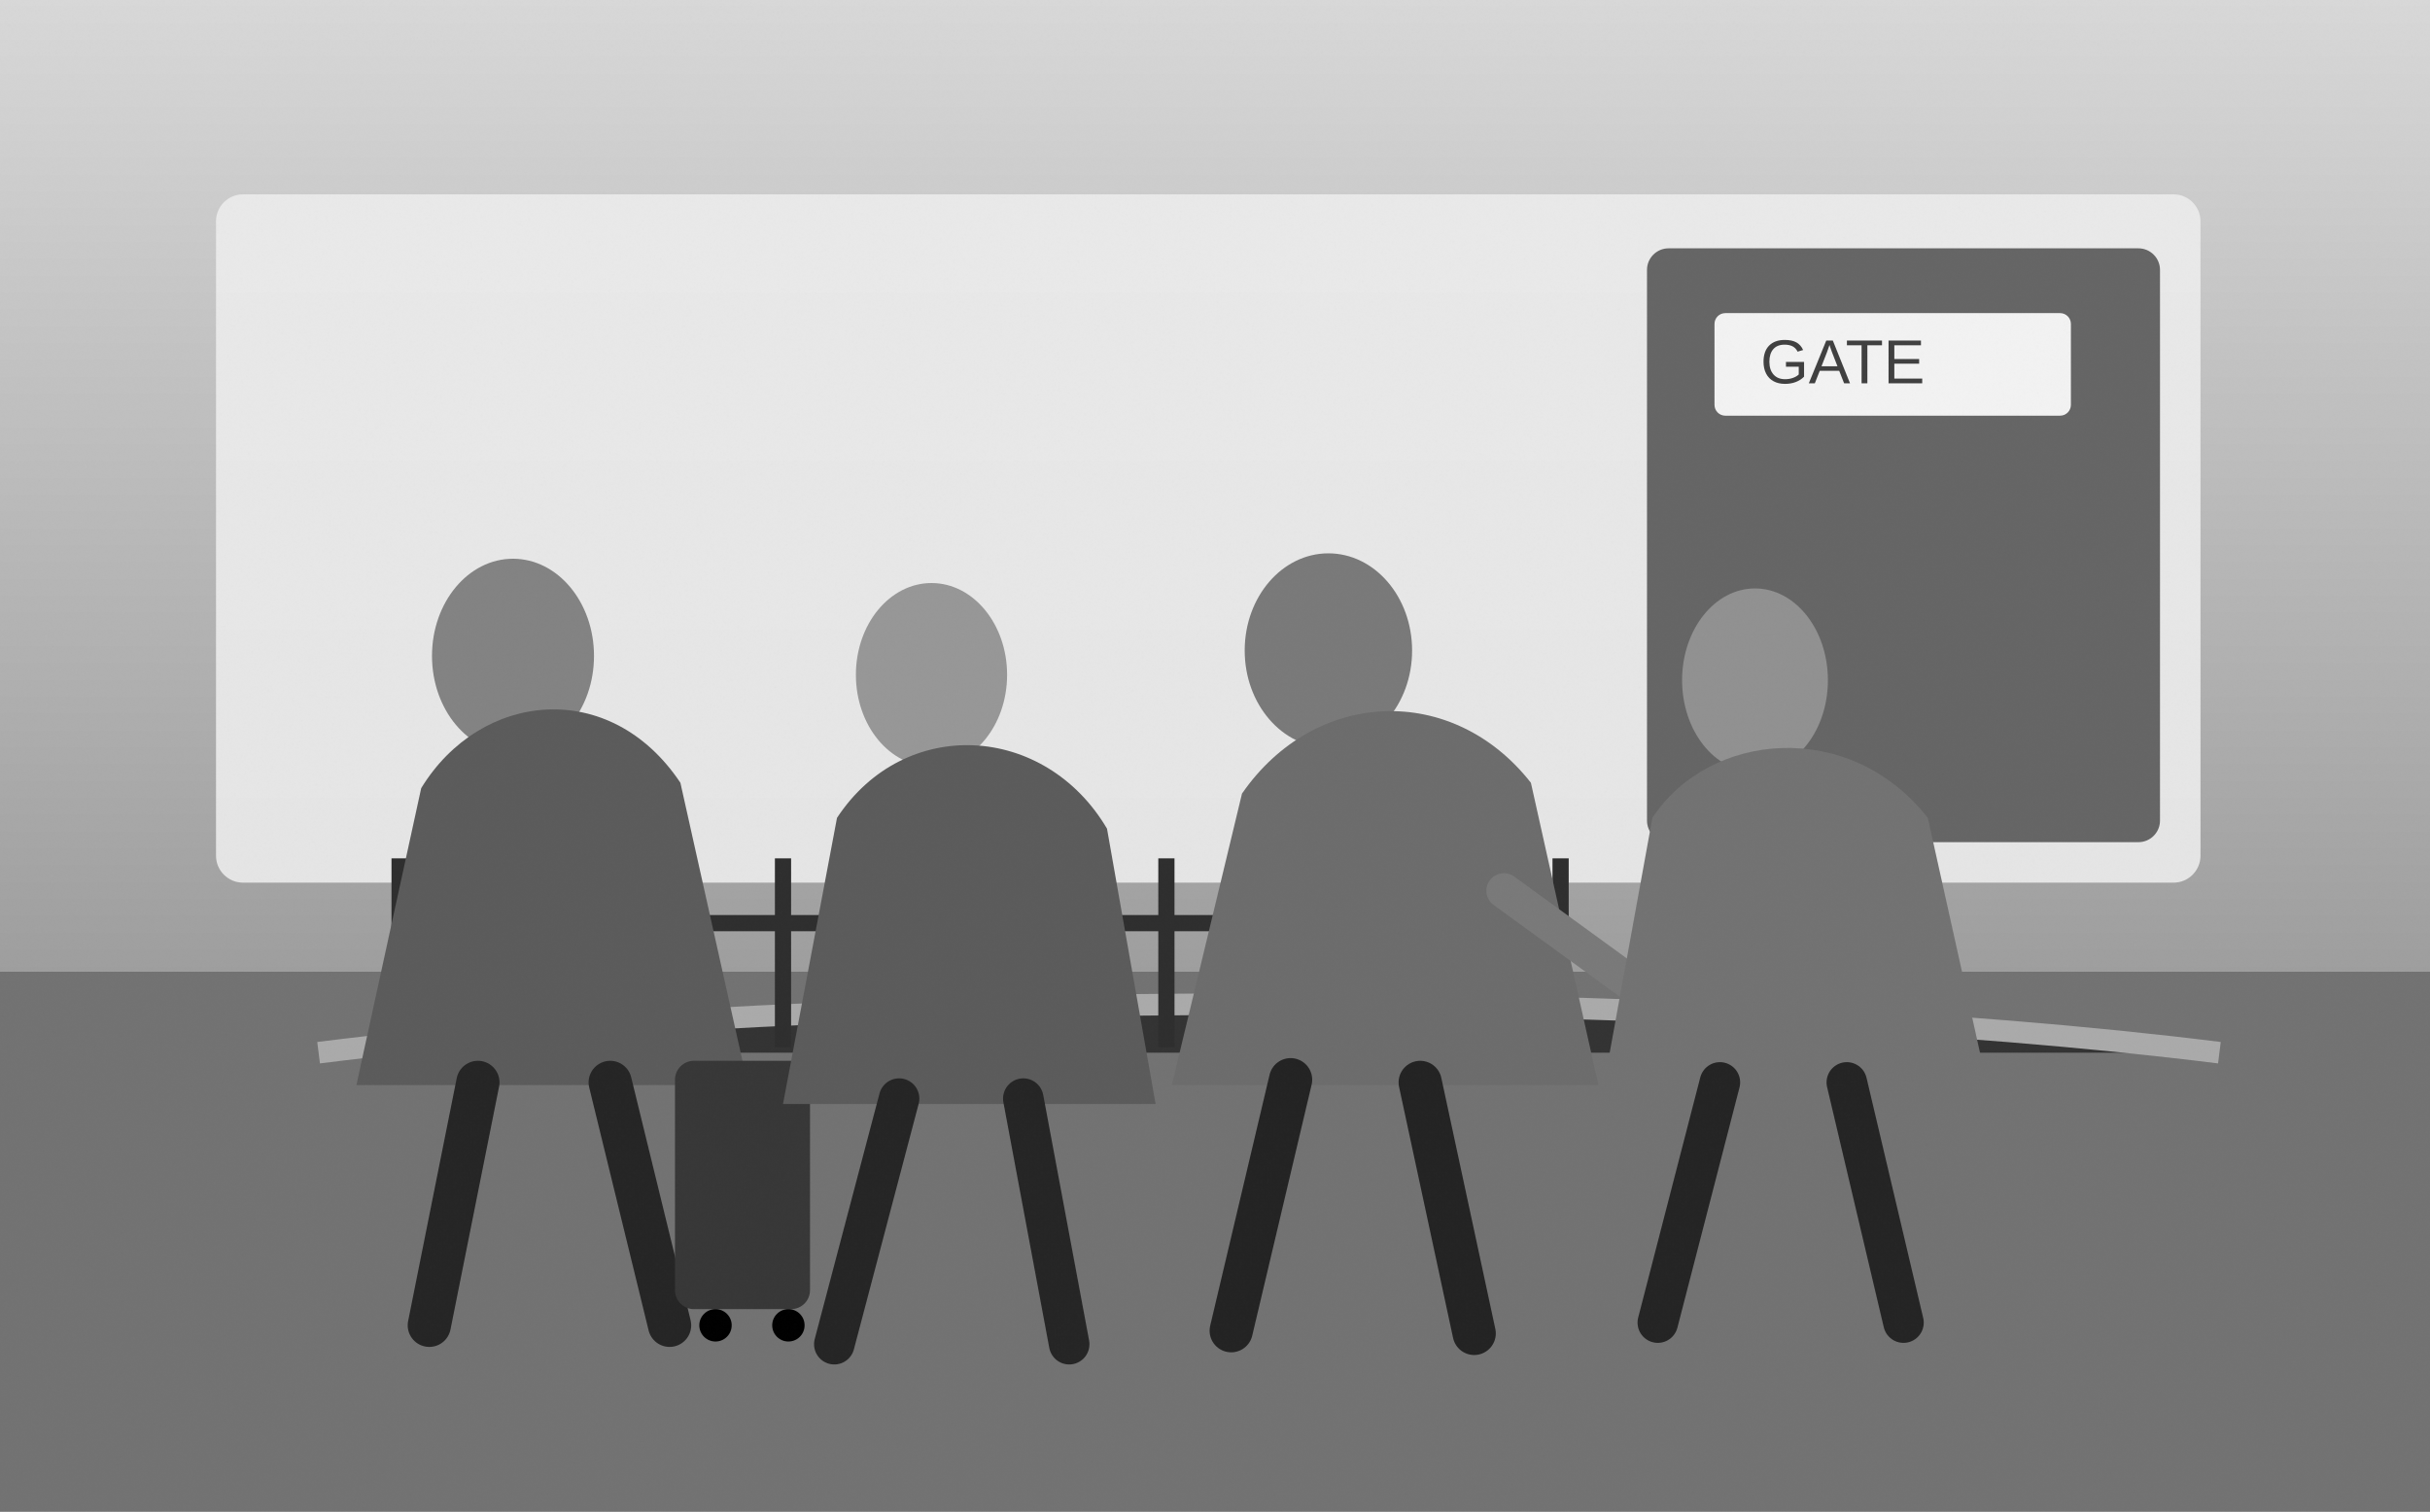
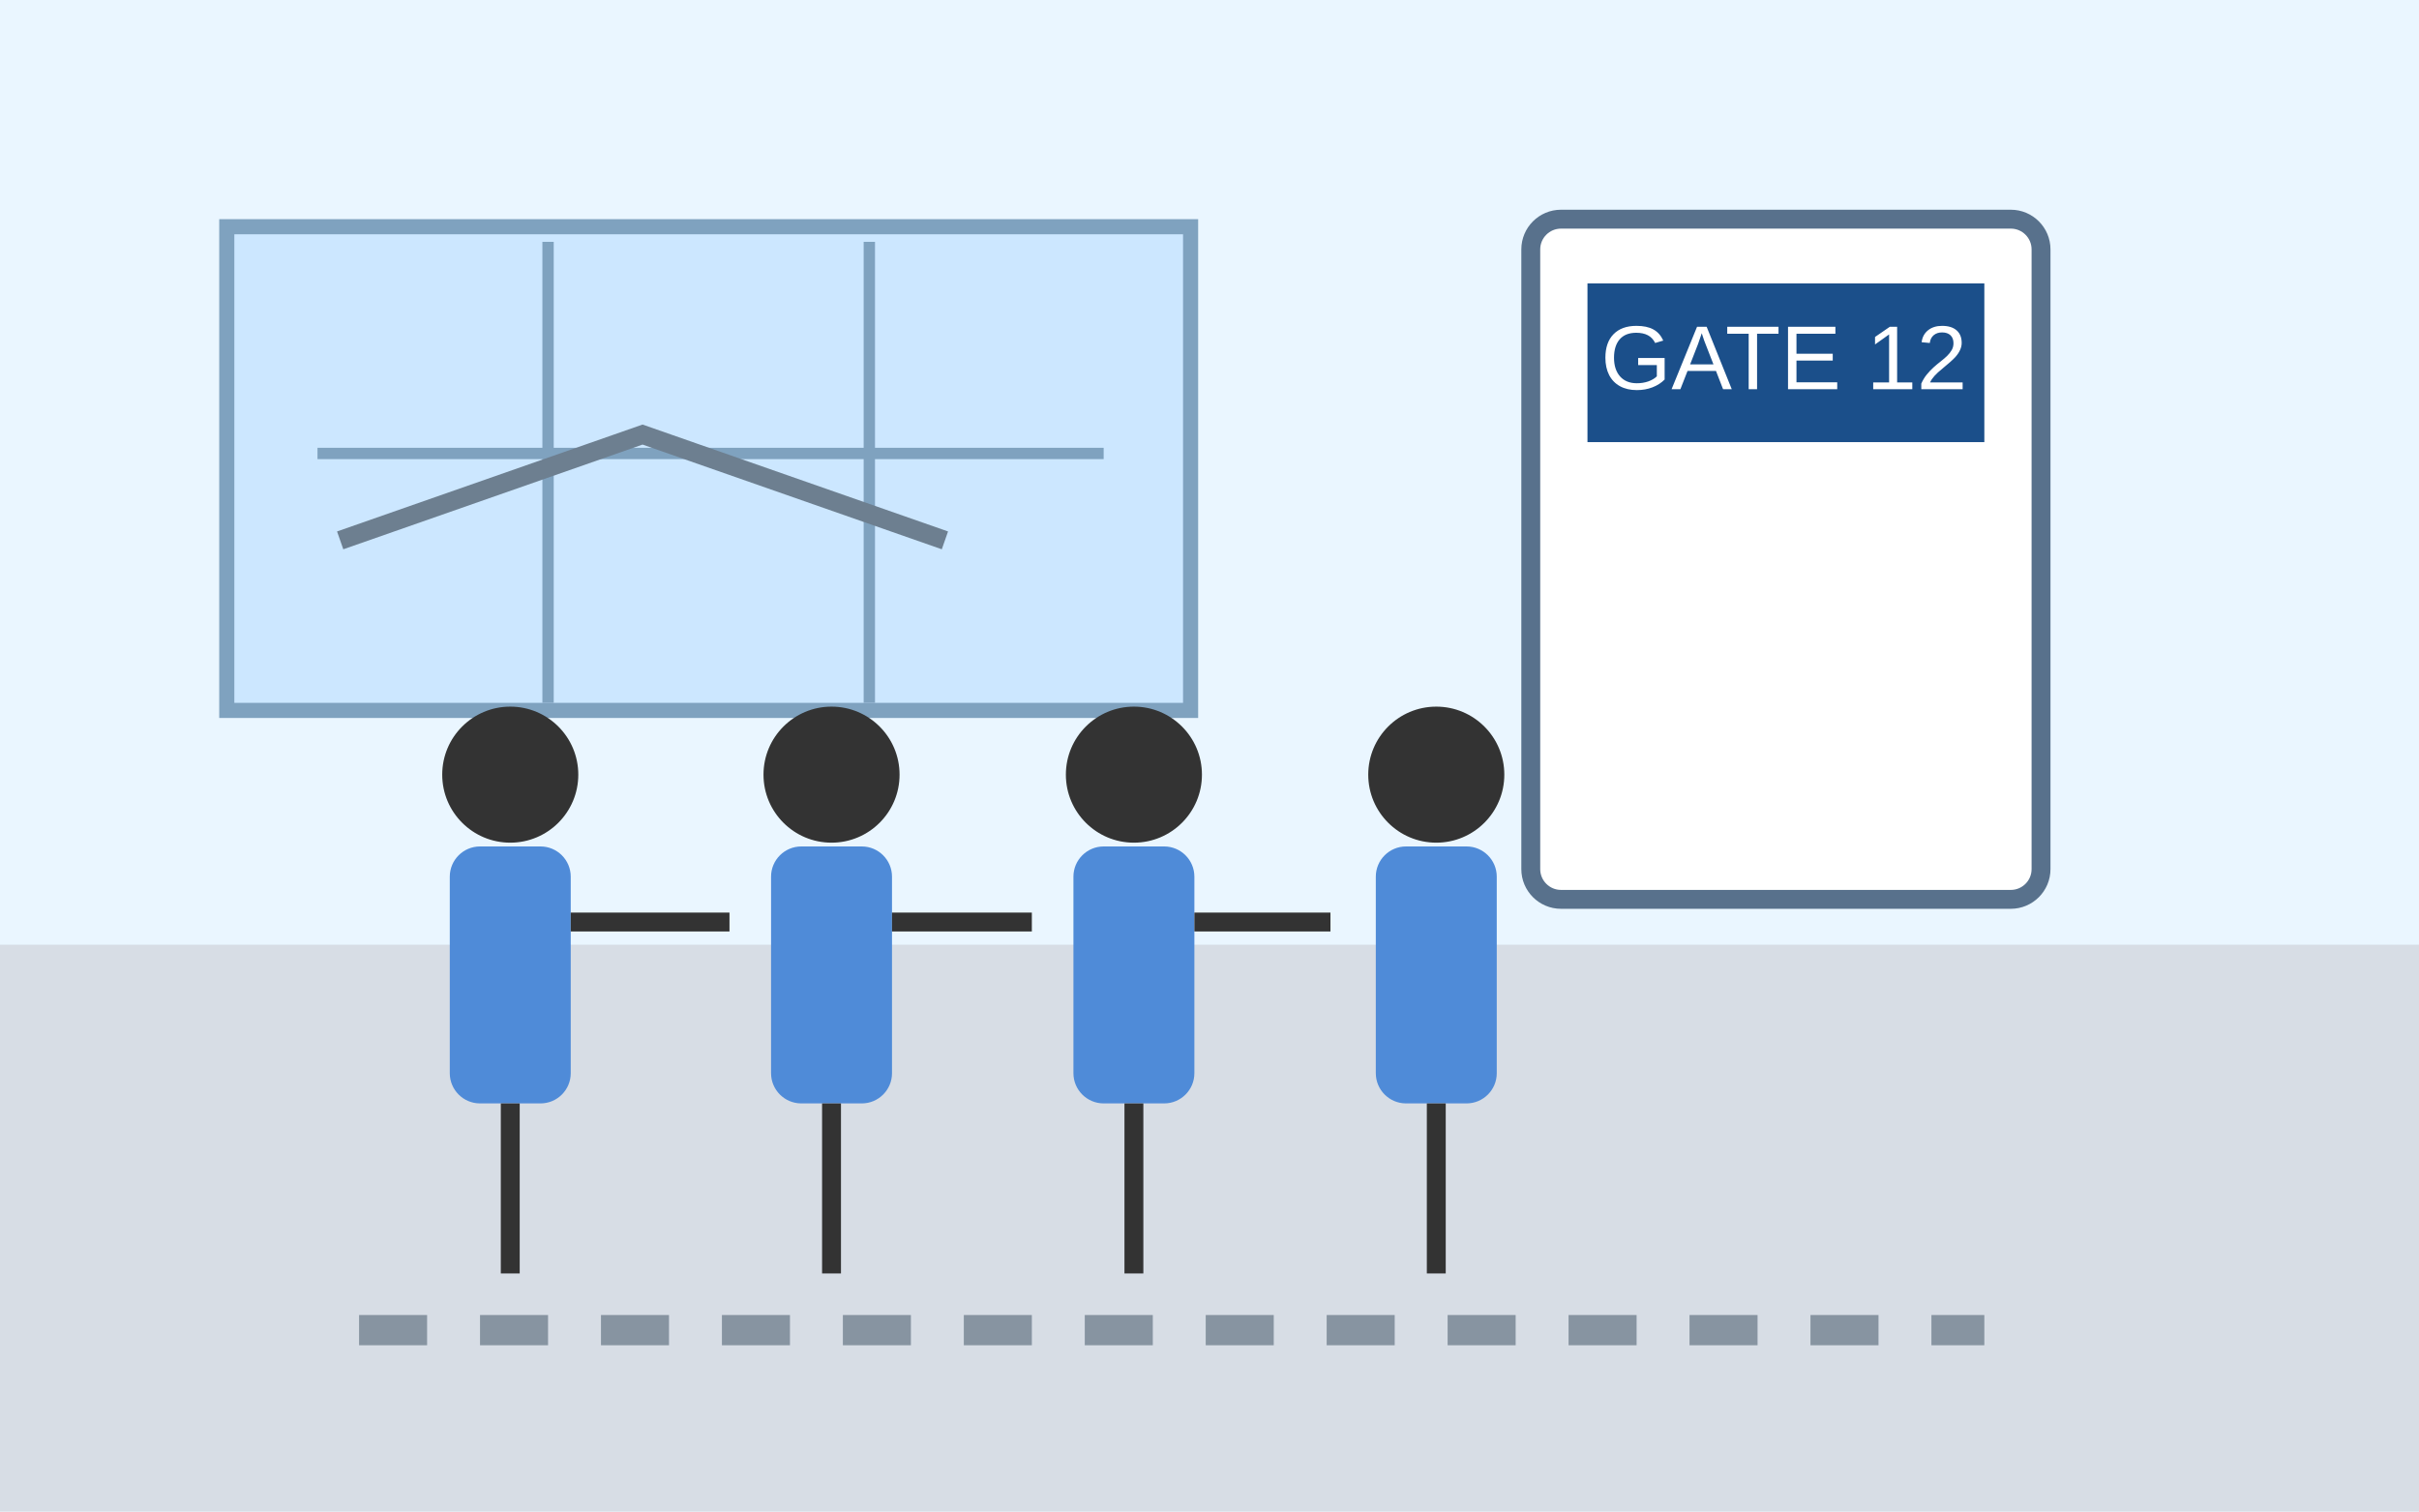
- <svg xmlns="http://www.w3.org/2000/svg" viewBox="0 0 900 560" role="img" aria-labelledby="title desc">
-   <defs>
-     <linearGradient id="g" x1="0" y1="0" x2="0" y2="1">
-       <stop stop-color="#d8d8d8" />
-       <stop offset="1" stop-color="#7e7e7e" />
-     </linearGradient>
-     <filter id="grain">
-       <feTurbulence baseFrequency=".8" numOctaves="2" />
-       <feColorMatrix type="saturate" values="0" />
-       <feComponentTransfer>
-         <feFuncA type="table" tableValues="0 .06" />
-       </feComponentTransfer>
-       <feBlend in="SourceGraphic" mode="multiply" />
-     </filter>
-   </defs>
-   <rect width="900" height="560" fill="url(#g)" />
-   <rect y="360" width="900" height="200" fill="#727272" />
-   <rect x="80" y="72" width="735" height="255" rx="10" fill="#ececec" opacity=".9" />
-   <rect x="610" y="92" width="190" height="220" rx="8" fill="#656565" />
-   <rect x="635" y="116" width="132" height="38" rx="4" fill="#f2f2f2" />
-   <text x="652" y="142" font-family="Arial" font-size="23" fill="#404040">GATE</text>
-   <path d="M118 390c190-24 512-24 704 0" stroke="#d9d9d9" stroke-width="8" opacity=".55" />
-   <g fill="none" stroke="#2e2e2e" stroke-width="6">
-     <path d="M148 342h430" />
-     <path d="M148 318v70M290 318v70M432 318v70M578 318v70" />
+ <svg xmlns="http://www.w3.org/2000/svg" viewBox="0 0 640 400" role="img" aria-labelledby="title desc">
+   <rect width="640" height="400" fill="#eaf6ff" />
+   <rect x="0" y="250" width="640" height="150" fill="#d7dde5" />
+   <rect x="405" y="58" width="135" height="180" rx="8" fill="#fff" stroke="#58718c" stroke-width="5" />
+   <rect x="420" y="75" width="105" height="42" fill="#1b4f8a" />
+   <text x="472" y="103" font-family="Arial" font-size="24" fill="white" text-anchor="middle">GATE 12</text>
+   <rect x="60" y="60" width="255" height="128" fill="#cce7ff" stroke="#7fa2bf" stroke-width="4" />
+   <path d="M84 120 h208 M145 64 v122 M230 64 v122" stroke="#7fa2bf" stroke-width="3" />
+   <path d="M90 143 l80 -28 l80 28" fill="none" stroke="#6d7f90" stroke-width="5" />
+   <g fill="#333">
+     <circle cx="135" cy="205" r="18" />
+     <circle cx="220" cy="205" r="18" />
+     <circle cx="300" cy="205" r="18" />
+     <circle cx="380" cy="205" r="18" />
  </g>
-   <g>
-     <ellipse cx="190" cy="243" rx="30" ry="36" fill="#838383" />
-     <path d="M156 292c22-36 70-41 96-2l25 112H132z" fill="#5b5b5b" />
-     <path d="M177 401l-18 90M226 401l22 90" stroke="#252525" stroke-width="16" stroke-linecap="round" />
-     <rect x="250" y="393" width="50" height="92" rx="7" fill="#373737" />
-     <circle cx="265" cy="491" r="6" />
-     <circle cx="292" cy="491" r="6" />
+   <g fill="#4f8bd8">
+     <rect x="119" y="224" width="32" height="68" rx="8" />
+     <rect x="204" y="224" width="32" height="68" rx="8" />
+     <rect x="284" y="224" width="32" height="68" rx="8" />
+     <rect x="364" y="224" width="32" height="68" rx="8" />
  </g>
-   <g>
-     <ellipse cx="345" cy="250" rx="28" ry="34" fill="#979797" />
-     <path d="M310 303c25-38 77-35 100 4l18 102H290z" fill="#5b5b5b" />
-     <path d="M333 407l-24 91M379 407l17 91" stroke="#252525" stroke-width="15" stroke-linecap="round" />
+   <g stroke="#333" stroke-width="5">
+     <path d="M151 244 h42" />
+     <path d="M236 244 h37" />
+     <path d="M316 244 h36" />
+     <path d="M135 292 v45 M220 292 v45 M300 292 v45 M380 292 v45" />
  </g>
-   <g>
-     <ellipse cx="492" cy="241" rx="31" ry="36" fill="#797979" />
-     <path d="M460 294c27-39 78-41 107-4l25 112H434z" fill="#6c6c6c" />
-     <path d="M478 400l-22 93M526 401l20 93" stroke="#232323" stroke-width="16" stroke-linecap="round" />
-     <path d="M557 330l55 40" stroke="#797979" stroke-width="13" stroke-linecap="round" />
-   </g>
-   <g>
-     <ellipse cx="650" cy="252" rx="27" ry="34" fill="#919191" />
-     <path d="M612 303c21-32 73-37 102 0l22 99H594z" fill="#727272" />
-     <path d="M637 401l-23 89M684 401l21 89" stroke="#242424" stroke-width="15" stroke-linecap="round" />
-   </g>
-   <rect width="900" height="560" fill="transparent" filter="url(#grain)" opacity=".35" />
+   <path d="M95 352 h430" stroke="#8794a1" stroke-width="8" stroke-dasharray="18 14" />
</svg>
